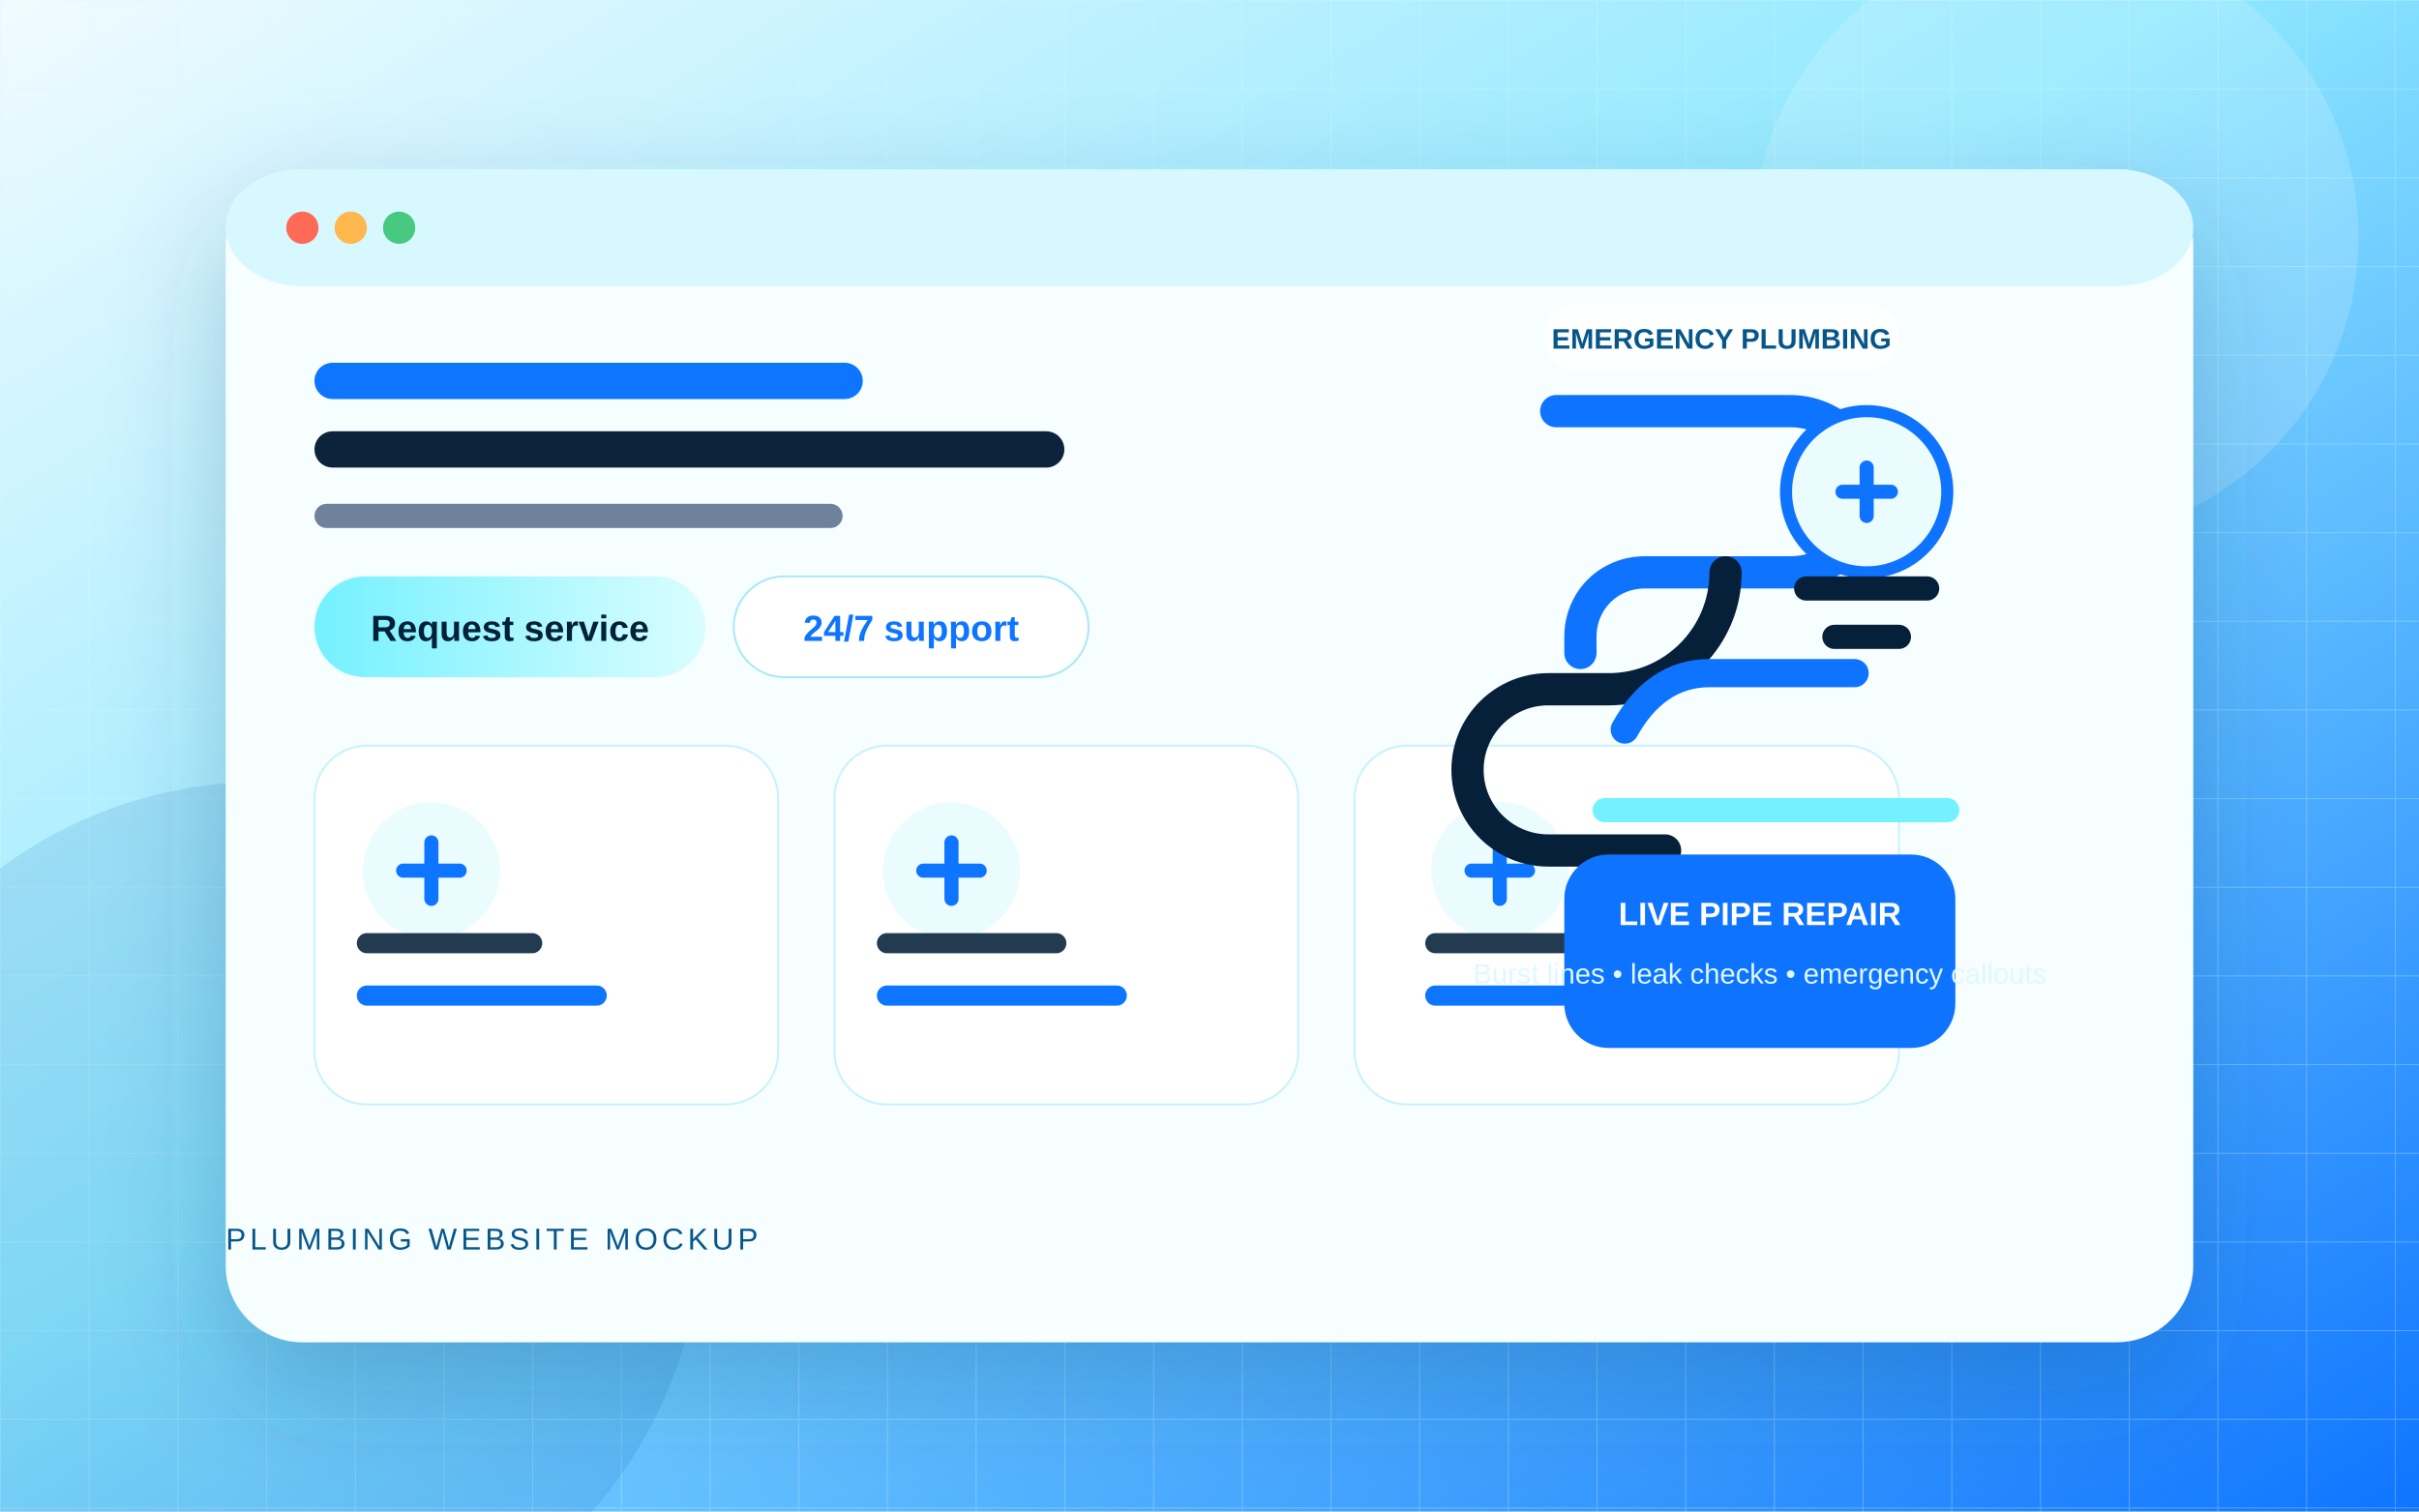
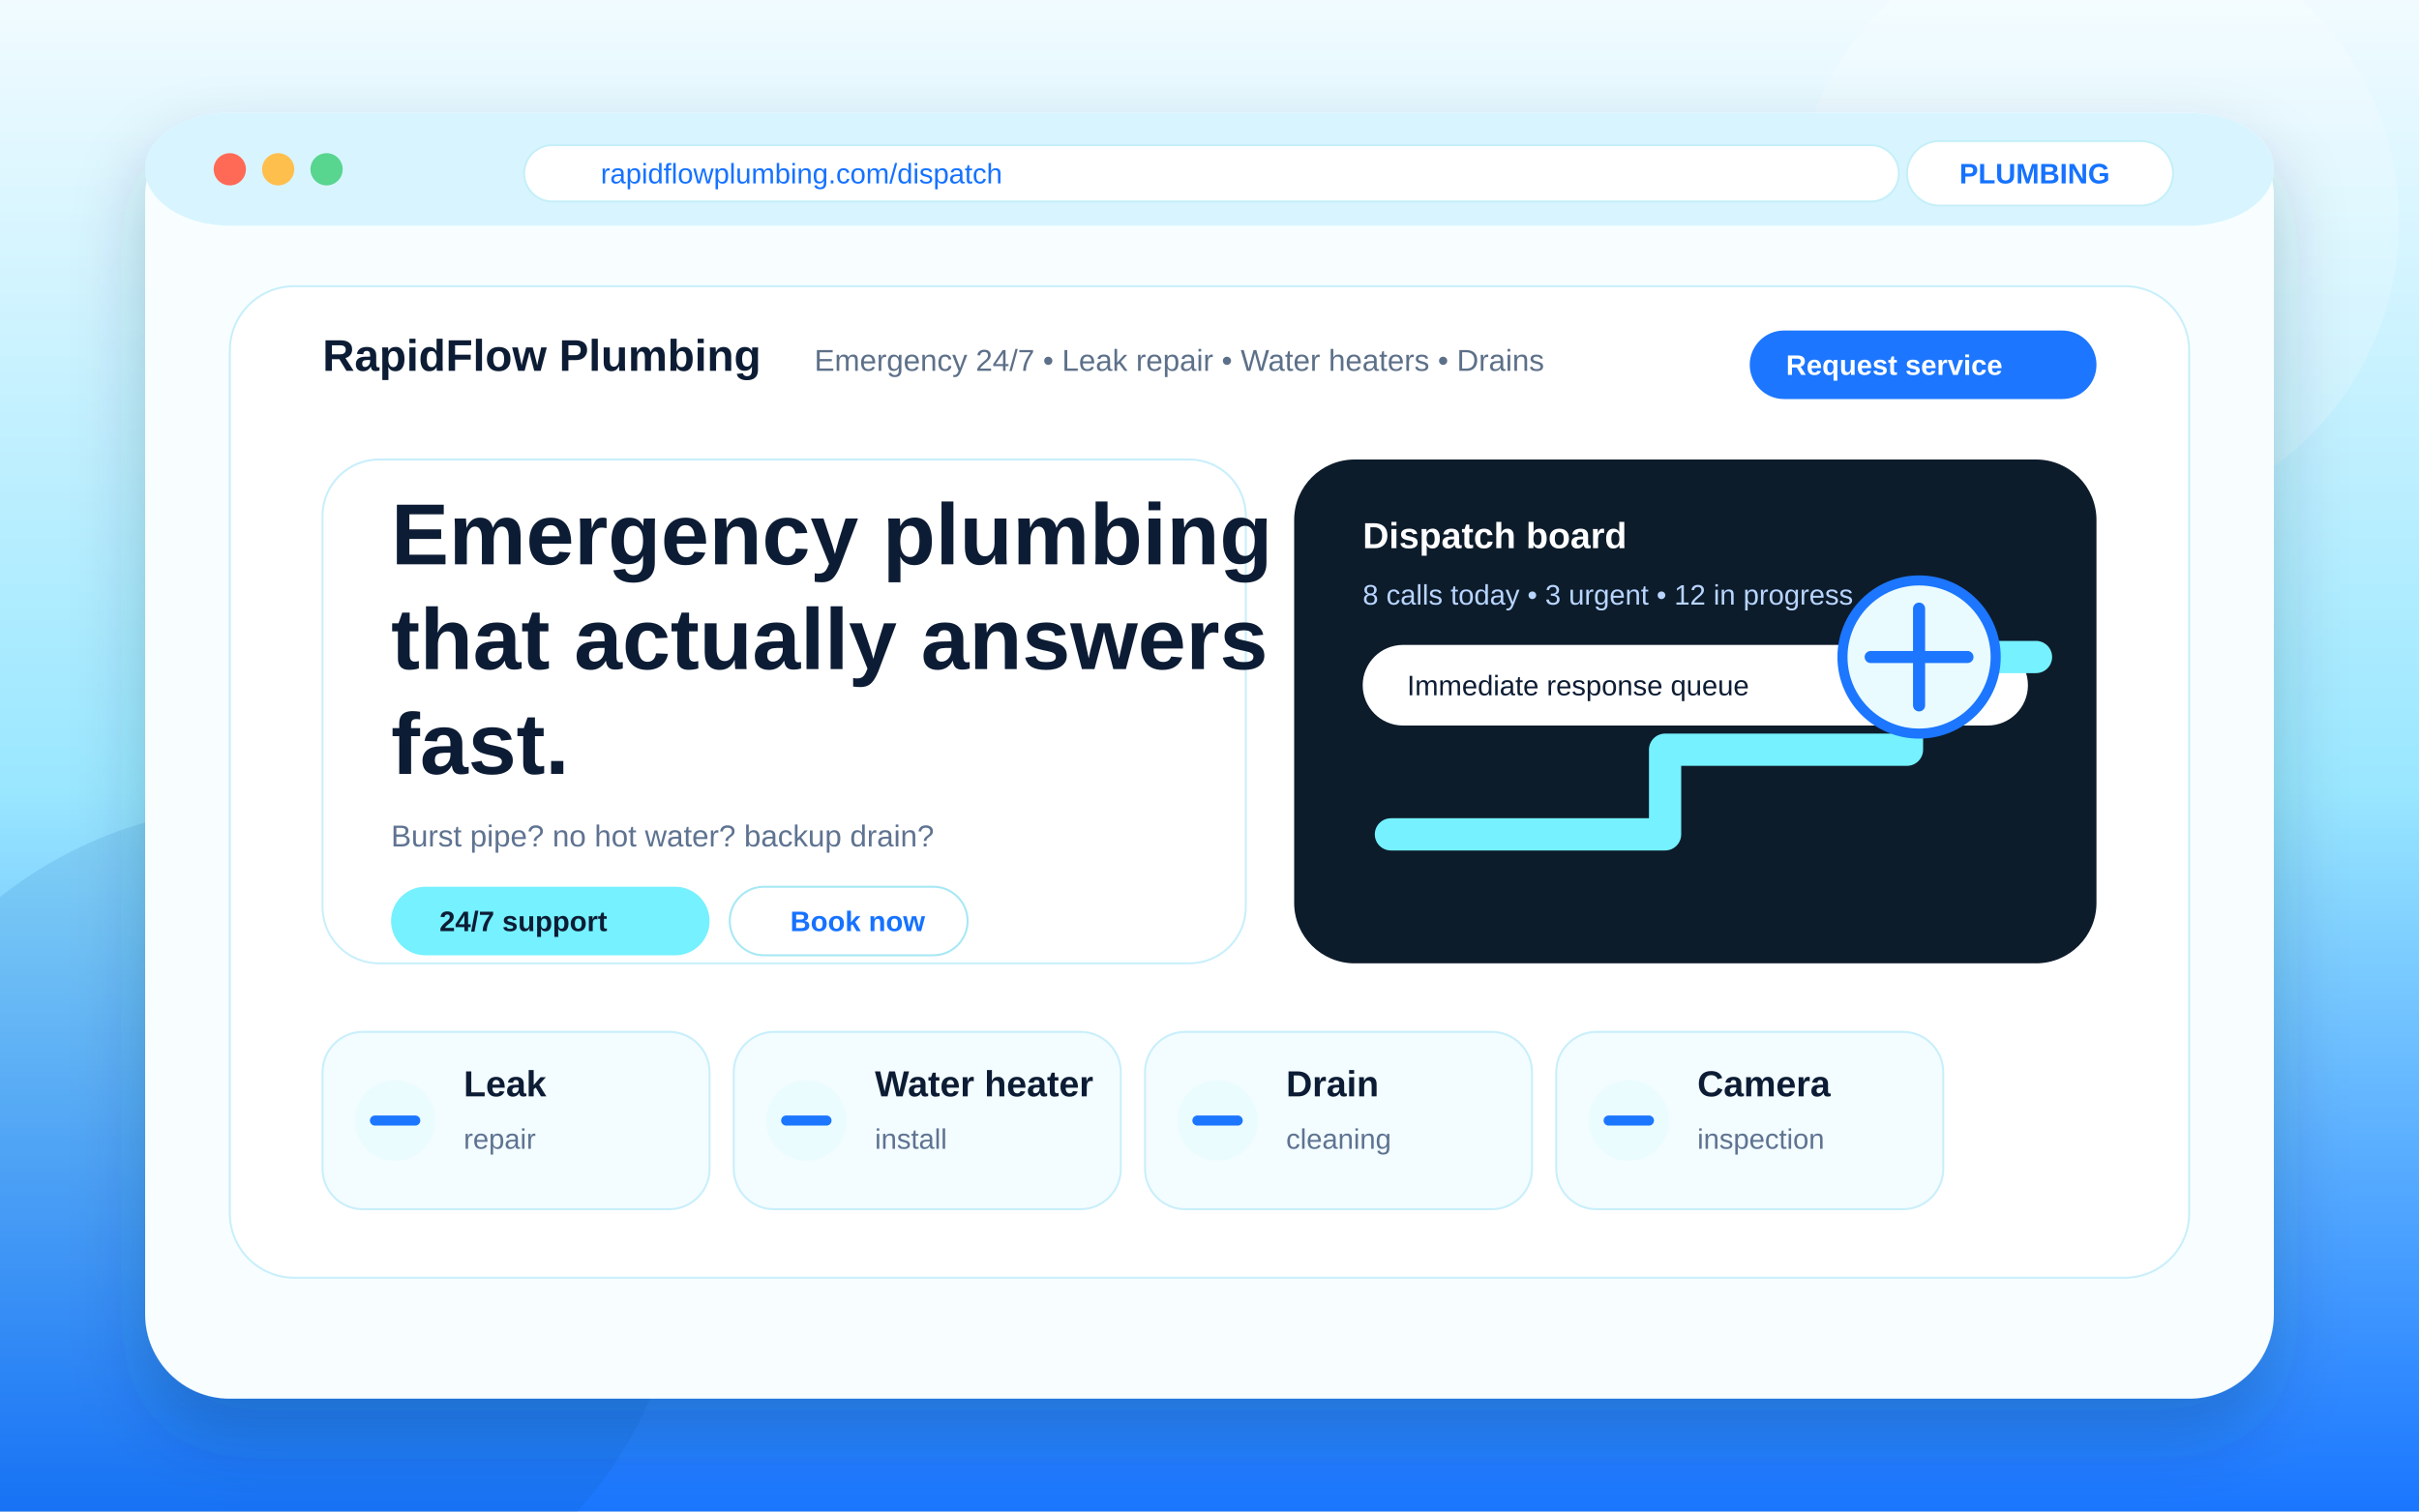
<svg xmlns="http://www.w3.org/2000/svg" viewBox="0 0 1200 750" role="img" aria-label="Plumbing website mockup" shape-rendering="geometricPrecision" text-rendering="geometricPrecision">
  <defs>
-     <linearGradient id="bg" x1="0" y1="0" x2="1" y2="1">
+     <linearGradient id="bg" x1="0" y1="0" x2="0" y2="1">
      <stop offset="0%" stop-color="#f1fbff" />
-       <stop offset="45%" stop-color="#8fe8ff" />
-       <stop offset="100%" stop-color="#0e74ff" />
+       <stop offset="52%" stop-color="#9ae7ff" />
+       <stop offset="100%" stop-color="#1a76ff" />
    </linearGradient>
-     <linearGradient id="screen" x1="0" y1="0" x2="1" y2="1">
-       <stop offset="0%" stop-color="#06111d" />
-       <stop offset="100%" stop-color="#14345a" />
-     </linearGradient>
-     <linearGradient id="accent" x1="0" y1="0" x2="1" y2="0">
-       <stop offset="0%" stop-color="#74f1ff" />
-       <stop offset="100%" stop-color="#dafdff" />
-     </linearGradient>
-     <filter id="shadow" x="-25%" y="-25%" width="150%" height="150%">
-       <feDropShadow dx="0" dy="24" stdDeviation="28" flood-color="#08406d" flood-opacity="0.24" />
+     <filter id="shadow" x="-20%" y="-20%" width="140%" height="140%">
+       <feDropShadow dx="0" dy="18" stdDeviation="18" flood-color="#0d2e53" flood-opacity="0.24" />
    </filter>
-     <pattern id="grid" width="44" height="44" patternUnits="userSpaceOnUse">
-       <path d="M44 0H0V44" fill="none" stroke="#d3f7ff" stroke-opacity="0.55" stroke-width="1" />
-     </pattern>
  </defs>
  <rect width="1200" height="750" fill="url(#bg)" />
-   <rect width="1200" height="750" fill="url(#grid)" opacity="0.52" />
-   <circle cx="1020" cy="118" r="150" fill="#fff" opacity="0.16" />
-   <circle cx="130" cy="606" r="218" fill="#0051a9" opacity="0.12" />
+   <circle cx="1040" cy="110" r="150" fill="#fff" opacity="0.18" />
+   <circle cx="130" cy="610" r="210" fill="#0051a9" opacity="0.12" />
  <g filter="url(#shadow)">
-     <rect x="112" y="84" width="976" height="582" rx="38" fill="#f7feff" />
-     <rect x="112" y="84" width="976" height="58" rx="38" fill="#d8f8ff" />
-     <circle cx="150" cy="113" r="8" fill="#ff6b57" />
-     <circle cx="174" cy="113" r="8" fill="#ffb84d" />
-     <circle cx="198" cy="113" r="8" fill="#47c97f" />
-     <rect x="156" y="180" width="272" height="18" rx="9" fill="#0e74ff" />
-     <rect x="156" y="214" width="372" height="18" rx="9" fill="#07203a" />
-     <rect x="156" y="250" width="262" height="12" rx="6" fill="#6e829b" />
-     <rect x="156" y="286" width="194" height="50" rx="25" fill="url(#accent)" />
-     <text x="253" y="318" font-family="Arial, sans-serif" font-size="18" font-weight="700" fill="#062037" text-anchor="middle">Request service</text>
-     <rect x="364" y="286" width="176" height="50" rx="25" fill="#fff" stroke="#a8eaf6" />
-     <text x="452" y="318" font-family="Arial, sans-serif" font-size="18" font-weight="700" fill="#0e74ff" text-anchor="middle">24/7 support</text>
-     <rect x="156" y="370" width="230" height="178" rx="26" fill="#fff" stroke="#c8f2ff" />
-     <rect x="414" y="370" width="230" height="178" rx="26" fill="#fff" stroke="#c8f2ff" />
-     <rect x="672" y="370" width="270" height="178" rx="26" fill="#fff" stroke="#c8f2ff" />
-     <circle cx="214" cy="432" r="34" fill="#ebfcff" />
-     <path d="M200 432h28M214 418v28" stroke="#0e74ff" stroke-width="7" stroke-linecap="round" />
-     <path d="M182 494h114" stroke="#0e74ff" stroke-width="10" stroke-linecap="round" />
-     <path d="M182 468h82" stroke="#07203a" stroke-width="10" stroke-linecap="round" opacity="0.88" />
-     <circle cx="472" cy="432" r="34" fill="#ebfcff" />
-     <path d="M458 432h28M472 418v28" stroke="#0e74ff" stroke-width="7" stroke-linecap="round" />
-     <path d="M440 494h114" stroke="#0e74ff" stroke-width="10" stroke-linecap="round" />
-     <path d="M440 468h84" stroke="#07203a" stroke-width="10" stroke-linecap="round" opacity="0.88" />
-     <circle cx="744" cy="432" r="34" fill="#ebfcff" />
-     <path d="M730 432h28M744 418v28" stroke="#0e74ff" stroke-width="7" stroke-linecap="round" />
-     <path d="M712 494h146" stroke="#0e74ff" stroke-width="10" stroke-linecap="round" />
-     <path d="M712 468h102" stroke="#07203a" stroke-width="10" stroke-linecap="round" opacity="0.88" />
+     <rect x="72" y="56" width="1056" height="638" rx="42" fill="#f8feff" />
+     <rect x="72" y="56" width="1056" height="56" rx="42" fill="#d8f5ff" />
+     <circle cx="114" cy="84" r="8" fill="#ff6b57" />
+     <circle cx="138" cy="84" r="8" fill="#ffbf4d" />
+     <circle cx="162" cy="84" r="8" fill="#59d58f" />
+     <rect x="260" y="72" width="682" height="28" rx="14" fill="#fff" stroke="#c5eff9" />
+     <rect x="946" y="70" width="132" height="32" rx="16" fill="#fff" stroke="#c5eff9" />
+     <text x="298" y="91" font-family="Arial, sans-serif" font-size="14" fill="#1472ff">rapidflowplumbing.com/dispatch</text>
+     <text x="972" y="91" font-family="Arial, sans-serif" font-size="14" font-weight="700" fill="#1472ff">PLUMBING</text>
+     <rect x="114" y="142" width="972" height="492" rx="32" fill="#fff" stroke="#c9effb" />
+     <text x="160" y="184" font-family="Arial, sans-serif" font-size="22" font-weight="700" fill="#0f1f35">RapidFlow Plumbing</text>
+     <text x="404" y="184" font-family="Arial, sans-serif" font-size="15" fill="#5d7089">Emergency 24/7 • Leak repair • Water heaters • Drains</text>
+     <rect x="868" y="164" width="172" height="34" rx="17" fill="#1a76ff" />
+     <text x="886" y="186" font-family="Arial, sans-serif" font-size="14" font-weight="700" fill="#fff">Request service</text>
+     <rect x="160" y="228" width="458" height="250" rx="28" fill="#fff" stroke="#c9effb" />
+     <text x="194" y="280" font-family="Arial, sans-serif" font-size="43" font-weight="700" fill="#0f1f35">Emergency plumbing</text>
+     <text x="194" y="332" font-family="Arial, sans-serif" font-size="43" font-weight="700" fill="#0f1f35">that actually answers</text>
+     <text x="194" y="384" font-family="Arial, sans-serif" font-size="43" font-weight="700" fill="#0f1f35">fast.</text>
+     <text x="194" y="420" font-family="Arial, sans-serif" font-size="15" fill="#5e7391">Burst pipe? no hot water? backup drain?</text>
+     <rect x="194" y="440" width="158" height="34" rx="17" fill="#74f1ff" />
+     <text x="218" y="462" font-family="Arial, sans-serif" font-size="14" font-weight="700" fill="#0f1f35">24/7 support</text>
+     <rect x="362" y="440" width="118" height="34" rx="17" fill="#fff" stroke="#a7e8f4" />
+     <text x="392" y="462" font-family="Arial, sans-serif" font-size="14" font-weight="700" fill="#1472ff">Book now</text>
+     <rect x="642" y="228" width="398" height="250" rx="30" fill="#0d1b2c" />
+     <text x="676" y="272" font-family="Arial, sans-serif" font-size="18" font-weight="700" fill="#fff">Dispatch board</text>
+     <text x="676" y="300" font-family="Arial, sans-serif" font-size="14" fill="#b8d5ff">8 calls today • 3 urgent • 12 in progress</text>
+     <rect x="676" y="320" width="330" height="40" rx="20" fill="#fff" />
+     <text x="698" y="345" font-family="Arial, sans-serif" font-size="14" fill="#0f1f35">Immediate response queue</text>
+     <rect x="926" y="328" width="62" height="24" rx="12" fill="#1a76ff" />
+     <text x="937" y="344" font-family="Arial, sans-serif" font-size="12" font-weight="700" fill="#fff">LIVE</text>
+     <path d="M690 414h136v-42h120v-46h64" fill="none" stroke="#74f1ff" stroke-width="16" stroke-linecap="round" stroke-linejoin="round" />
+     <circle cx="952" cy="326" r="38" fill="#eafbff" stroke="#1a76ff" stroke-width="5" />
+     <path d="M952 302v48M928 326h48" stroke="#1a76ff" stroke-width="6" stroke-linecap="round" />
+     <rect x="160" y="512" width="192" height="88" rx="20" fill="#f3fcff" stroke="#c9effb" />
+     <circle cx="196" cy="556" r="20" fill="#ebfcff" />
+     <path d="M186 556h20" stroke="#1a76ff" stroke-width="5" stroke-linecap="round" />
+     <text x="230" y="544" font-family="Arial, sans-serif" font-size="18" font-weight="700" fill="#0f1f35">Leak</text>
+     <text x="230" y="570" font-family="Arial, sans-serif" font-size="14" fill="#5e7391">repair</text>
+     <rect x="364" y="512" width="192" height="88" rx="20" fill="#f3fcff" stroke="#c9effb" />
+     <circle cx="400" cy="556" r="20" fill="#ebfcff" />
+     <path d="M390 556h20" stroke="#1a76ff" stroke-width="5" stroke-linecap="round" />
+     <text x="434" y="544" font-family="Arial, sans-serif" font-size="18" font-weight="700" fill="#0f1f35">Water heater</text>
+     <text x="434" y="570" font-family="Arial, sans-serif" font-size="14" fill="#5e7391">install</text>
+     <rect x="568" y="512" width="192" height="88" rx="20" fill="#f3fcff" stroke="#c9effb" />
+     <circle cx="604" cy="556" r="20" fill="#ebfcff" />
+     <path d="M594 556h20" stroke="#1a76ff" stroke-width="5" stroke-linecap="round" />
+     <text x="638" y="544" font-family="Arial, sans-serif" font-size="18" font-weight="700" fill="#0f1f35">Drain</text>
+     <text x="638" y="570" font-family="Arial, sans-serif" font-size="14" fill="#5e7391">cleaning</text>
+     <rect x="772" y="512" width="192" height="88" rx="20" fill="#f3fcff" stroke="#c9effb" />
+     <circle cx="808" cy="556" r="20" fill="#ebfcff" />
+     <path d="M798 556h20" stroke="#1a76ff" stroke-width="5" stroke-linecap="round" />
+     <text x="842" y="544" font-family="Arial, sans-serif" font-size="18" font-weight="700" fill="#0f1f35">Camera</text>
+     <text x="842" y="570" font-family="Arial, sans-serif" font-size="14" fill="#5e7391">inspection</text>
  </g>
-   <g transform="translate(730 164)">
-     <path d="M42 40h116c22 0 40 18 40 40s-18 40-40 40h-72c-18 0-32 14-32 32v8" fill="none" stroke="#0e74ff" stroke-width="16" stroke-linecap="round" stroke-linejoin="round" />
-     <path d="M126 120c0 32-26 58-58 58H38c-22 0-40 18-40 40s18 40 40 40h58" fill="none" stroke="#07203a" stroke-width="16" stroke-linecap="round" stroke-linejoin="round" />
-     <circle cx="196" cy="80" r="40" fill="#ebfcff" stroke="#0e74ff" stroke-width="6" />
-     <path d="M184 80h24M196 68v24" stroke="#0e74ff" stroke-width="7" stroke-linecap="round" />
-     <path d="M166 128h60" stroke="#07203a" stroke-width="12" stroke-linecap="round" />
-     <path d="M180 152h32" stroke="#07203a" stroke-width="12" stroke-linecap="round" />
-     <path d="M76 198c10-18 24-28 42-28h72" fill="none" stroke="#0e74ff" stroke-width="14" stroke-linecap="round" />
-     <path d="M66 238h170" stroke="#74f1ff" stroke-width="12" stroke-linecap="round" />
-     <rect x="46" y="260" width="194" height="96" rx="22" fill="#0e74ff" />
-     <text x="143" y="295" font-family="Arial, sans-serif" font-size="16" font-weight="700" fill="#ffffff" text-anchor="middle">LIVE PIPE REPAIR</text>
-     <text x="143" y="324" font-family="Arial, sans-serif" font-size="14" fill="#dff8ff" text-anchor="middle">Burst lines • leak checks • emergency callouts</text>
-   </g>
-   <rect x="766" y="150" width="176" height="34" rx="17" fill="#fff" opacity="0.86" />
-   <text x="854" y="173" font-family="Arial, sans-serif" font-size="14" font-weight="700" fill="#07568a" text-anchor="middle">EMERGENCY PLUMBING</text>
-   <text x="112" y="620" font-family="Arial, sans-serif" font-size="15" letter-spacing="2" fill="#07568a">PLUMBING WEBSITE MOCKUP</text>
</svg>
